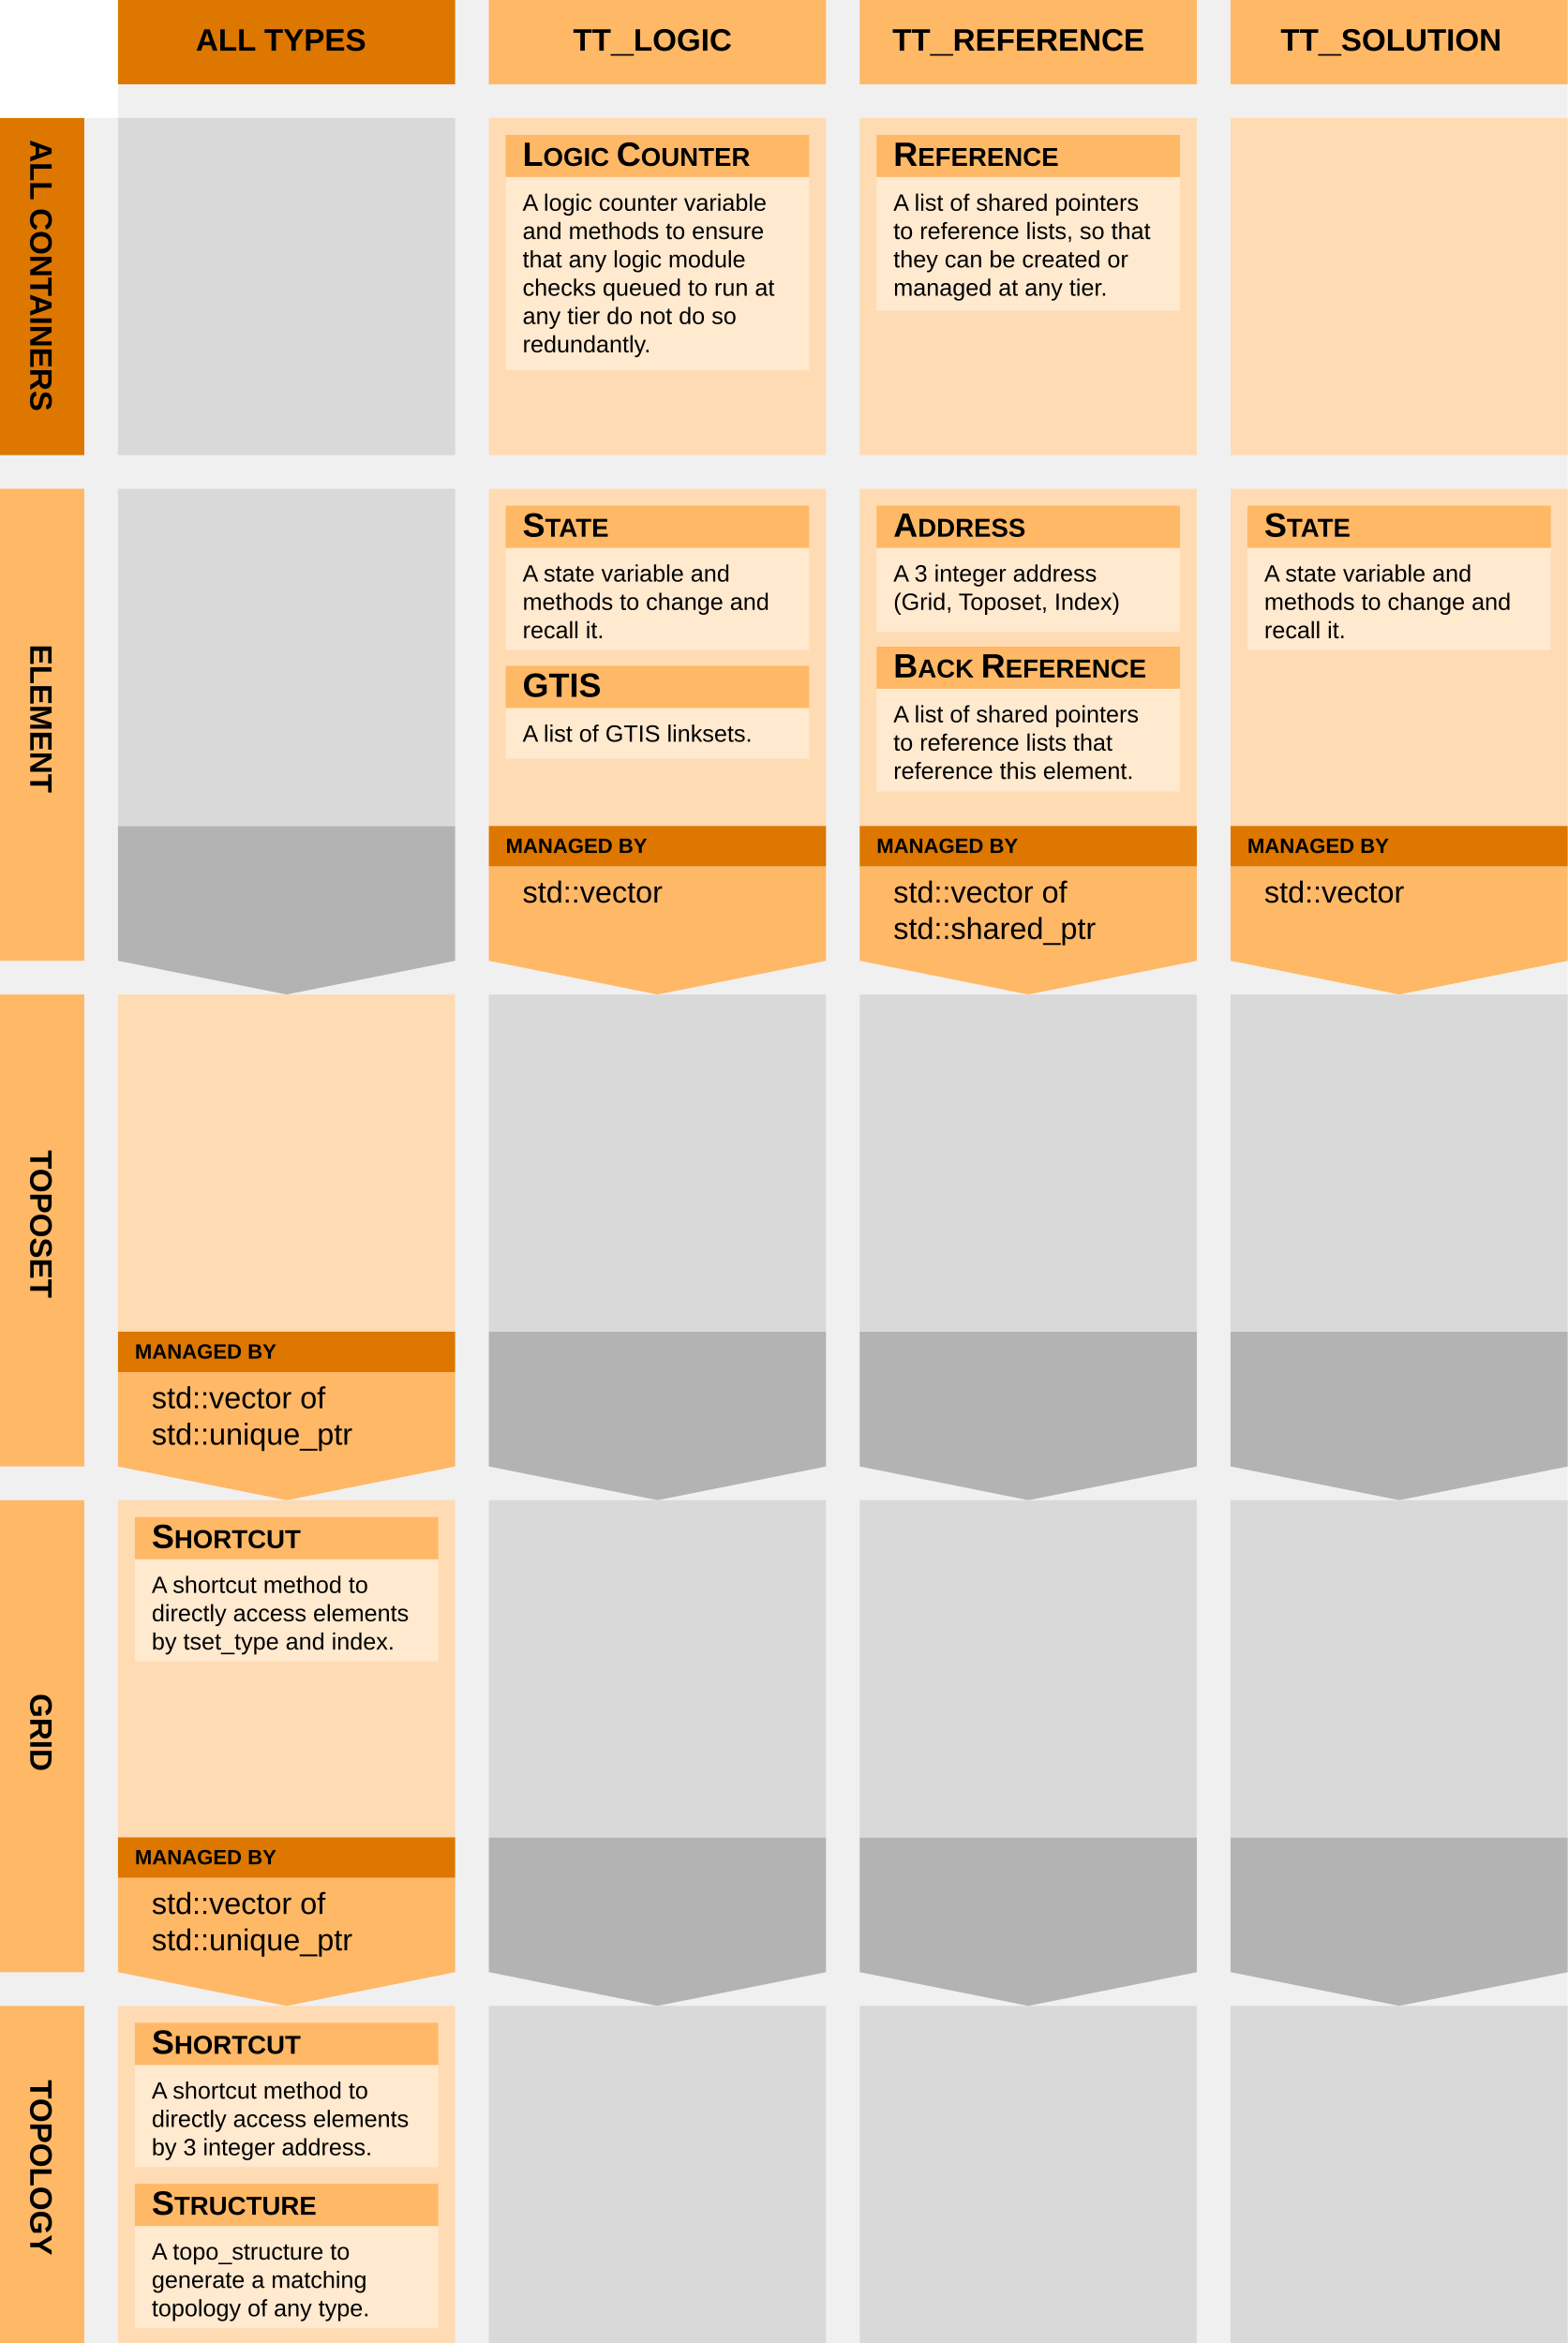
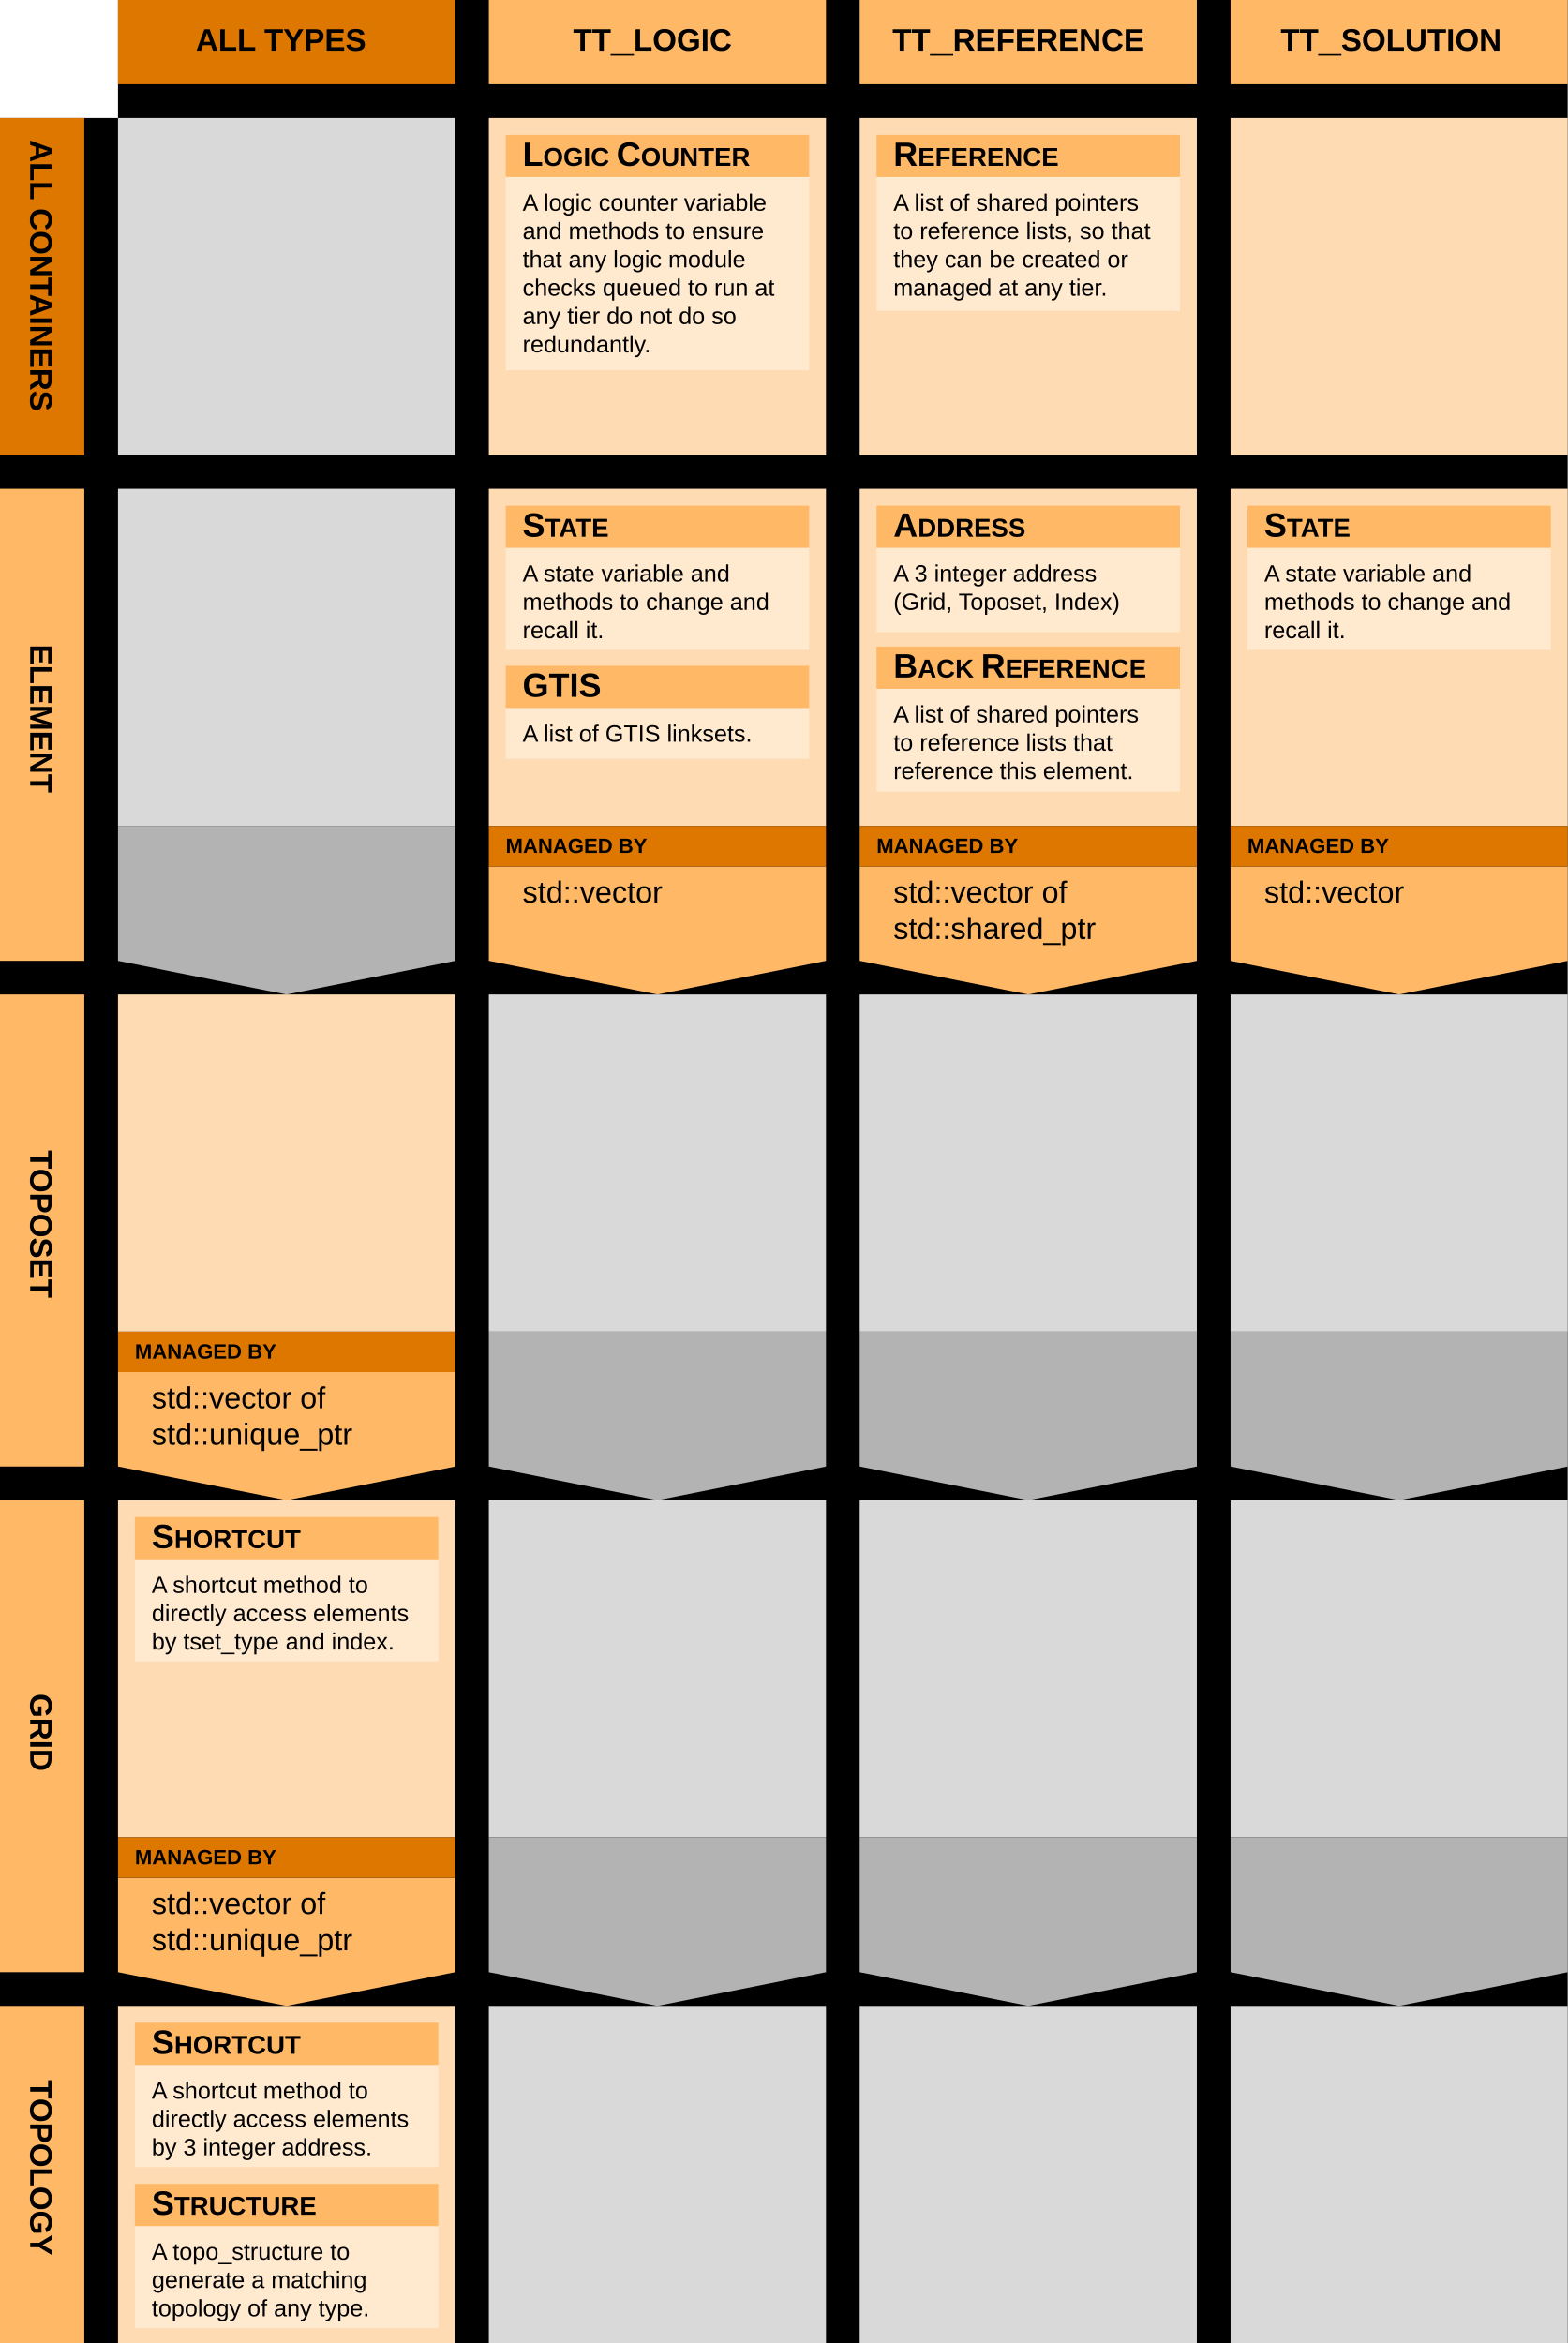
<svg xmlns="http://www.w3.org/2000/svg" version="1.1" id="Layer_1" x="0px" y="0px" viewBox="0 0 465 695" enable-background="new 0 0 465 695" xml:space="preserve">
  <g id="Underlay">
-     <polygon fill="#B3B3B3" opacity=".2" points="465,695 0,695 0,35 35,35 35,0 465,0  " />
+     <polygon fill="#000000" points="465,695 0,695 0,35 35,35 35,0 465,0  " />
  </g>
  <g id="_x30_">
    <g id="LWPOLYLINE_31_">
      <polygon fill="#B3B3B3" points="195,595 245,585 245,545 145,545 145,585   " />
    </g>
    <g id="LWPOLYLINE_32_">
      <polygon fill="#B3B3B3" points="305,595 355,585 355,545 255,545 255,585   " />
    </g>
    <g id="LWPOLYLINE_33_">
      <polygon fill="#B3B3B3" points="415,595 465,585 465,545 365,545 365,585   " />
    </g>
    <g id="LWPOLYLINE_28_">
      <polygon fill="#B3B3B3" points="305,445 355,435 355,395 255,395 255,435   " />
    </g>
    <g id="LWPOLYLINE_29_">
      <polygon fill="#B3B3B3" points="415,445 465,435 465,395 365,395 365,435   " />
    </g>
    <g id="LWPOLYLINE_27_">
      <polygon fill="#B3B3B3" points="195,445 245,435 245,395 145,395 145,435   " />
    </g>
    <g id="LWPOLYLINE_64_">
      <polygon fill="#FFB866" points="195,295 245,285 245,257 145,257 145,285   " />
    </g>
    <g id="LWPOLYLINE_42_">
      <rect x="145" y="35" fill="#FFDBB3" width="100" height="100" />
    </g>
    <g id="LWPOLYLINE_35_">
      <rect x="145" y="595" fill="#D9D9D9" width="100" height="100" />
    </g>
    <g id="LWPOLYLINE_36_">
      <rect x="255" y="595" fill="#D9D9D9" width="100" height="100" />
    </g>
    <g id="LWPOLYLINE_37_">
      <rect x="365" y="595" fill="#D9D9D9" width="100" height="100" />
    </g>
    <g id="LWPOLYLINE_17_">
      <rect x="145" y="445" fill="#D9D9D9" width="100" height="100" />
    </g>
    <g id="LWPOLYLINE_16_">
      <rect x="255" y="445" fill="#D9D9D9" width="100" height="100" />
    </g>
    <g id="LWPOLYLINE_15_">
      <rect x="365" y="445" fill="#D9D9D9" width="100" height="100" />
    </g>
    <g id="LWPOLYLINE_20_">
      <rect x="145" y="295" fill="#D9D9D9" width="100" height="100" />
    </g>
    <g id="LWPOLYLINE_19_">
      <rect x="255" y="295" fill="#D9D9D9" width="100" height="100" />
    </g>
    <g id="LWPOLYLINE_18_">
      <rect x="365" y="295" fill="#D9D9D9" width="100" height="100" />
    </g>
    <g id="LWPOLYLINE">
      <rect y="595" fill="#FFB866" width="25" height="100" />
    </g>
    <g id="LWPOLYLINE_1_">
      <rect y="145" fill="#FFB866" width="25" height="140" />
    </g>
    <g id="LWPOLYLINE_2_">
      <rect x="145" fill="#FFB866" width="100" height="25" />
    </g>
    <g id="LWPOLYLINE_3_">
      <rect x="255" fill="#FFB866" width="100" height="25" />
    </g>
    <g id="LWPOLYLINE_4_">
      <rect x="365" fill="#FFB866" width="100" height="25" />
    </g>
    <g id="LWPOLYLINE_5_">
      <rect x="35" fill="#DD7700" width="100" height="25" />
    </g>
    <g id="LWPOLYLINE_6_">
      <rect y="35" fill="#DD7700" width="25" height="100" />
    </g>
    <g id="LWPOLYLINE_39_">
      <rect y="295" fill="#FFB866" width="25" height="140" />
    </g>
    <g id="LWPOLYLINE_40_">
      <rect y="445" fill="#FFB866" width="25" height="140" />
    </g>
    <g id="LWPOLYLINE_26_">
      <polygon fill="#B3B3B3" points="85,295 135,285 135,245 35,245 35,285   " />
    </g>
    <g id="LWPOLYLINE_8_">
      <rect x="255" y="35" fill="#FFDBB3" width="100" height="100" />
    </g>
    <g id="LWPOLYLINE_9_">
      <rect x="365" y="35" fill="#FFDBB3" width="100" height="100" />
    </g>
    <g id="LWPOLYLINE_13_">
      <rect x="145" y="145" fill="#FFDBB3" width="100" height="100" />
    </g>
    <g id="LWPOLYLINE_21_">
      <rect x="35" y="445" fill="#FFDBB3" width="100" height="100" />
    </g>
    <g id="LWPOLYLINE_22_">
      <rect x="35" y="295" fill="#FFDBB3" width="100" height="100" />
    </g>
    <g id="LWPOLYLINE_12_">
      <rect x="255" y="145" fill="#FFDBB3" width="100" height="100" />
    </g>
    <g id="LWPOLYLINE_11_">
      <rect x="365" y="145" fill="#FFDBB3" width="100" height="100" />
    </g>
    <g id="LWPOLYLINE_10_">
      <rect x="35" y="35" fill="#D9D9D9" width="100" height="100" />
    </g>
    <g id="LWPOLYLINE_14_">
      <rect x="35" y="145" fill="#D9D9D9" width="100" height="100" />
    </g>
    <g id="LWPOLYLINE_38_">
      <rect x="35" y="595" fill="#FFDBB3" width="100" height="100" />
    </g>
    <g>
      <g id="LWPOLYLINE_41_">
        <rect x="150" y="52.5" fill="#FFE9CF" width="90" height="57.3" />
      </g>
      <g id="LWPOLYLINE_43_">
        <rect x="150" y="40" fill="#FFB866" width="90" height="12.5" />
      </g>
    </g>
    <g>
      <g id="LWPOLYLINE_47_">
        <rect x="150" y="162.5" fill="#FFE9CF" width="90" height="30.3" />
      </g>
      <g id="LWPOLYLINE_46_">
        <rect x="150" y="150" fill="#FFB866" width="90" height="12.5" />
      </g>
    </g>
    <g>
      <g id="LWPOLYLINE_57_">
        <rect x="40" y="462.5" fill="#FFE9CF" width="90" height="30.3" />
      </g>
      <g id="LWPOLYLINE_56_">
        <rect x="40" y="450" fill="#FFB866" width="90" height="12.5" />
      </g>
    </g>
    <g>
      <g id="LWPOLYLINE_59_">
        <rect x="40" y="612.5" fill="#FFE9CF" width="90" height="30.3" />
      </g>
      <g id="LWPOLYLINE_58_">
        <rect x="40" y="600" fill="#FFB866" width="90" height="12.5" />
      </g>
    </g>
    <g>
      <g id="LWPOLYLINE_61_">
        <rect x="40" y="660.3" fill="#FFE9CF" width="90" height="30.3" />
      </g>
      <g id="LWPOLYLINE_60_">
        <rect x="40" y="647.8" fill="#FFB866" width="90" height="12.5" />
      </g>
    </g>
    <g>
      <g id="LWPOLYLINE_55_">
        <rect x="370" y="162.5" fill="#FFE9CF" width="90" height="30.3" />
      </g>
      <g id="LWPOLYLINE_54_">
        <rect x="370" y="150" fill="#FFB866" width="90" height="12.5" />
      </g>
    </g>
    <g>
      <g id="LWPOLYLINE_51_">
        <rect x="260" y="162.5" fill="#FFE9CF" width="90" height="25" />
      </g>
      <g id="LWPOLYLINE_50_">
        <rect x="260" y="150" fill="#FFB866" width="90" height="12.5" />
      </g>
    </g>
    <g>
      <g id="LWPOLYLINE_53_">
        <rect x="260" y="204.3" fill="#FFE9CF" width="90" height="30.5" />
      </g>
      <g id="LWPOLYLINE_52_">
        <rect x="260" y="191.8" fill="#FFB866" width="90" height="12.5" />
      </g>
    </g>
    <g>
      <g id="LWPOLYLINE_49_">
        <rect x="150" y="210" fill="#FFE9CF" width="90" height="15.1" />
      </g>
      <g id="LWPOLYLINE_48_">
        <rect x="150" y="197.5" fill="#FFB866" width="90" height="12.5" />
      </g>
    </g>
    <g>
      <g id="LWPOLYLINE_45_">
        <rect x="260" y="52.5" fill="#FFE9CF" width="90" height="39.7" />
      </g>
      <g id="LWPOLYLINE_7_">
        <rect x="260" y="40" fill="#FFB866" width="90" height="12.5" />
      </g>
    </g>
    <g id="LWPOLYLINE_44_">
      <rect x="145" y="245" fill="#DD7700" width="100" height="12" />
    </g>
    <g id="LWPOLYLINE_65_">
      <polygon fill="#FFB866" points="85,445 135,435 135,407 35,407 35,435   " />
    </g>
    <g id="LWPOLYLINE_63_">
      <rect x="35" y="395" fill="#DD7700" width="100" height="12" />
    </g>
    <g id="LWPOLYLINE_25_">
      <polygon fill="#FFB866" points="85,595 135,585 135,557 35,557 35,585   " />
    </g>
    <g id="LWPOLYLINE_23_">
      <rect x="35" y="545" fill="#DD7700" width="100" height="12" />
    </g>
    <g id="LWPOLYLINE_30_">
      <polygon fill="#FFB866" points="305,295 355,285 355,257 255,257 255,285   " />
    </g>
    <g id="LWPOLYLINE_24_">
      <rect x="255" y="245" fill="#DD7700" width="100" height="12" />
    </g>
    <g id="LWPOLYLINE_62_">
      <polygon fill="#FFB866" points="415,295 465,285 465,257 365,257 365,285   " />
    </g>
    <g id="LWPOLYLINE_34_">
      <rect x="365" y="245" fill="#DD7700" width="100" height="12" />
    </g>
  </g>
  <g id="Text">
    <g id="MTEXT">
      <text transform="matrix(-1.836970e-16 1 -1 -1.836970e-16 8.9648 616.9482)" font-family="Arial" font-variant="small-caps" font-weight="bold" font-size="12px">topology</text>
    </g>
    <g id="MTEXT_1_">
      <text transform="matrix(-1.836970e-16 1 -1 -1.836970e-16 8.9648 191.1521)" font-family="Arial" font-variant="small-caps" font-weight="bold" font-size="12px">element</text>
    </g>
    <g id="MTEXT_2_">
      <text transform="matrix(1 0 0 1 169.9805 15.0352)" font-family="Arial" font-variant="small-caps" font-weight="bold" font-size="12px">tt_logic</text>
    </g>
    <g id="MTEXT_3_">
      <text transform="matrix(1 0 0 1 264.699 15.035)" font-family="Arial" font-variant="small-caps" font-weight="bold" font-size="12px">tt_reference</text>
    </g>
    <g id="MTEXT_4_">
      <text transform="matrix(1 0 0 1 379.841 15.0352)" font-family="Arial" font-variant="small-caps" font-weight="bold" font-size="12px">tt_solution</text>
    </g>
    <g id="MTEXT_5_">
      <text transform="matrix(1 0 0 1 58.0734 15.0349)" font-family="Arial" font-variant="small-caps" font-weight="bold" font-size="12px">all types</text>
    </g>
    <g id="MTEXT_6_">
      <text transform="matrix(-1.836970e-16 1 -1 -1.836970e-16 8.9648 41.4532)" font-family="Arial" font-variant="small-caps" font-weight="bold" font-size="12px">all containers</text>
    </g>
    <g id="MTEXT_16_">
      <text transform="matrix(-1.836970e-16 1 -1 -1.836970e-16 8.9648 341.1552)" font-family="Arial" font-variant="small-caps" font-weight="bold" font-size="12px">toposet</text>
    </g>
    <g id="MTEXT_17_">
      <text transform="matrix(-1.836970e-16 1 -1 -1.836970e-16 8.9648 502.3584)" font-family="Arial" font-variant="small-caps" font-weight="bold" font-size="12px">grid</text>
    </g>
    <rect x="155" y="42" fill="none" width="80" height="8.4" />
    <text transform="matrix(1 0 0 1 155 49.2014)" font-family="Arial" font-variant="small-caps" font-weight="bold" font-size="10px">Logic Counter </text>
    <rect x="155" y="57.5" fill="none" width="80" height="50.5" />
    <text transform="matrix(1 0 0 1 155.0105 62.5118)" font-family="Arial" font-size="7px">A logic counter variable </text>
    <text transform="matrix(1 0 0 1 155.0105 70.9118)" font-family="Arial" font-size="7px">and methods to ensure </text>
    <text transform="matrix(1 0 0 1 155.0105 79.3118)" font-family="Arial" font-size="7px">that any logic module </text>
    <text transform="matrix(1 0 0 1 155.0105 87.7118)" font-family="Arial" font-size="7px">checks queued to run at </text>
    <text transform="matrix(1 0 0 1 155.0105 96.1118)" font-family="Arial" font-size="7px">any tier do not do so </text>
    <text transform="matrix(1 0 0 1 155.0105 104.5118)" font-family="Arial" font-size="7px">redundantly.</text>
    <rect x="155" y="152" fill="none" width="80" height="8.4" />
    <text transform="matrix(1 0 0 1 155 159.2014)" font-family="Arial" font-variant="small-caps" font-weight="bold" font-size="10px">State</text>
    <rect x="155" y="167.5" fill="none" width="80" height="25.3" />
    <text transform="matrix(1 0 0 1 155.0107 172.5117)" font-family="Arial" font-size="7px">A state variable and </text>
    <text transform="matrix(1 0 0 1 155.0107 180.9117)" font-family="Arial" font-size="7px">methods to change and </text>
    <text transform="matrix(1 0 0 1 155.0107 189.3117)" font-family="Arial" font-size="7px">recall it.</text>
    <rect x="45" y="452" fill="none" width="80" height="8.4" />
    <text transform="matrix(1 0 0 1 45.0002 459.2014)" font-family="Arial" font-variant="small-caps" font-weight="bold" font-size="10px">Shortcut</text>
    <rect x="45" y="467.5" fill="none" width="80" height="25.3" />
    <text transform="matrix(1 0 0 1 45.0002 472.5117)" font-family="Arial" font-size="7px">A shortcut method to </text>
    <text transform="matrix(1 0 0 1 45.0002 480.9117)" font-family="Arial" font-size="7px">directly access elements </text>
    <text transform="matrix(1 0 0 1 45.0002 489.3117)" font-family="Arial" font-size="7px">by tset_type and index.</text>
    <rect x="45" y="602" fill="none" width="80" height="8.4" />
    <text transform="matrix(1 0 0 1 45.0002 609.2014)" font-family="Arial" font-variant="small-caps" font-weight="bold" font-size="10px">Shortcut</text>
    <rect x="45" y="617.5" fill="none" width="80" height="25.3" />
    <text transform="matrix(1 0 0 1 45.0002 622.5117)" font-family="Arial" font-size="7px">A shortcut method to </text>
    <text transform="matrix(1 0 0 1 45.0002 630.9117)" font-family="Arial" font-size="7px">directly access elements </text>
    <text transform="matrix(1 0 0 1 45.0002 639.3117)" font-family="Arial" font-size="7px">by 3 integer address.</text>
    <rect x="45" y="649.8" fill="none" width="80" height="8.4" />
    <text transform="matrix(1 0 0 1 45.0002 656.9514)" font-family="Arial" font-variant="small-caps" font-weight="bold" font-size="10px">Structure</text>
    <rect x="45" y="665.3" fill="none" width="80" height="25.3" />
    <text transform="matrix(1 0 0 1 45.0002 670.2617)" font-family="Arial" font-size="7px">A topo_structure to </text>
    <text transform="matrix(1 0 0 1 45.0002 678.6617)" font-family="Arial" font-size="7px">generate a matching </text>
    <text transform="matrix(1 0 0 1 45.0002 687.0617)" font-family="Arial" font-size="7px">topology of any type.</text>
    <rect x="375" y="152" fill="none" width="80" height="8.4" />
    <text transform="matrix(1 0 0 1 375.0001 159.2014)" font-family="Arial" font-variant="small-caps" font-weight="bold" font-size="10px">State</text>
    <rect x="375" y="167.5" fill="none" width="80" height="25.3" />
    <text transform="matrix(1 0 0 1 375 172.5117)" font-family="Arial" font-size="7px">A state variable and </text>
    <text transform="matrix(1 0 0 1 375 180.9117)" font-family="Arial" font-size="7px">methods to change and </text>
    <text transform="matrix(1 0 0 1 375 189.3117)" font-family="Arial" font-size="7px">recall it.</text>
    <rect x="265" y="152" fill="none" width="80" height="8.4" />
    <text transform="matrix(1 0 0 1 265.0001 159.2014)" font-family="Arial" font-variant="small-caps" font-weight="bold" font-size="10px">Address</text>
    <rect x="265" y="167.5" fill="none" width="80" height="20" />
    <text transform="matrix(1 0 0 1 265 172.5117)" font-family="Arial" font-size="7px">A 3 integer address</text>
    <text transform="matrix(1 0 0 1 265 180.9117)" font-family="Arial" font-size="7px">(Grid, Toposet, Index)</text>
    <rect x="265" y="193.8" fill="none" width="80" height="8.4" />
    <text transform="matrix(1 0 0 1 265.0001 200.9514)" font-family="Arial" font-variant="small-caps" font-weight="bold" font-size="10px">Back Reference</text>
    <rect x="265" y="209.3" fill="none" width="80" height="25.5" />
    <text transform="matrix(1 0 0 1 265 214.2617)" font-family="Arial" font-size="7px">A list of shared pointers </text>
    <text transform="matrix(1 0 0 1 265 222.6617)" font-family="Arial" font-size="7px">to reference lists that </text>
    <text transform="matrix(1 0 0 1 265 231.0617)" font-family="Arial" font-size="7px">reference this element.</text>
    <rect x="155" y="199.5" fill="none" width="80" height="8.4" />
    <text transform="matrix(1 0 0 1 155 206.7014)" font-family="Arial" font-variant="small-caps" font-weight="bold" font-size="10px">GTIS</text>
    <rect x="155" y="215" fill="none" width="80" height="10.1" />
    <text transform="matrix(1 0 0 1 155.0107 220.0117)" font-family="Arial" font-size="7px">A list of GTIS linksets.</text>
    <rect x="265" y="42" fill="none" width="80" height="8.4" />
    <text transform="matrix(1 0 0 1 265.0001 49.201)" font-family="Arial" font-variant="small-caps" font-weight="bold" font-size="10px">Reference</text>
    <rect x="265" y="57.5" fill="none" width="80" height="34.7" />
    <text transform="matrix(1 0 0 1 265 62.5118)" font-family="Arial" font-size="7px">A list of shared pointers </text>
    <text transform="matrix(1 0 0 1 265 70.9118)" font-family="Arial" font-size="7px">to reference lists, so that </text>
    <text transform="matrix(1 0 0 1 265 79.3118)" font-family="Arial" font-size="7px">they can be created or </text>
    <text transform="matrix(1 0 0 1 265 87.7118)" font-family="Arial" font-size="7px">managed at any tier.</text>
    <text transform="matrix(1 0 0 1 150 253)" font-family="Arial" font-variant="small-caps" font-weight="bold" font-size="8px">managed by </text>
    <text transform="matrix(1 0 0 1 265 267.7236)" font-family="Arial" font-size="9px">std::vector of</text>
    <text transform="matrix(1 0 0 1 265 278.5236)" font-family="Arial" font-size="9px">std::shared_ptr</text>
    <text transform="matrix(1 0 0 1 45 417.7236)" font-family="Arial" font-size="9px">std::vector of</text>
    <text transform="matrix(1 0 0 1 45 428.5236)" font-family="Arial" font-size="9px">std::unique_ptr</text>
    <text transform="matrix(1 0 0 1 45 567.7233)" font-family="Arial" font-size="9px">std::vector of</text>
    <text transform="matrix(1 0 0 1 45 578.5233)" font-family="Arial" font-size="9px">std::unique_ptr</text>
    <text transform="matrix(1 0 0 1 155 267.7238)" font-family="Arial" font-size="9px">std::vector</text>
    <text transform="matrix(1 0 0 1 375 267.7236)" font-family="Arial" font-size="9px">std::vector</text>
    <text transform="matrix(1 0 0 1 260 253)" font-family="Arial" font-variant="small-caps" font-weight="bold" font-size="8px">managed by </text>
    <text transform="matrix(1 0 0 1 40 403)" font-family="Arial" font-variant="small-caps" font-weight="bold" font-size="8px">managed by </text>
    <text transform="matrix(1 0 0 1 40 553)" font-family="Arial" font-variant="small-caps" font-weight="bold" font-size="8px">managed by </text>
    <text transform="matrix(1 0 0 1 370 253)" font-family="Arial" font-variant="small-caps" font-weight="bold" font-size="8px">managed by </text>
  </g>
</svg>
